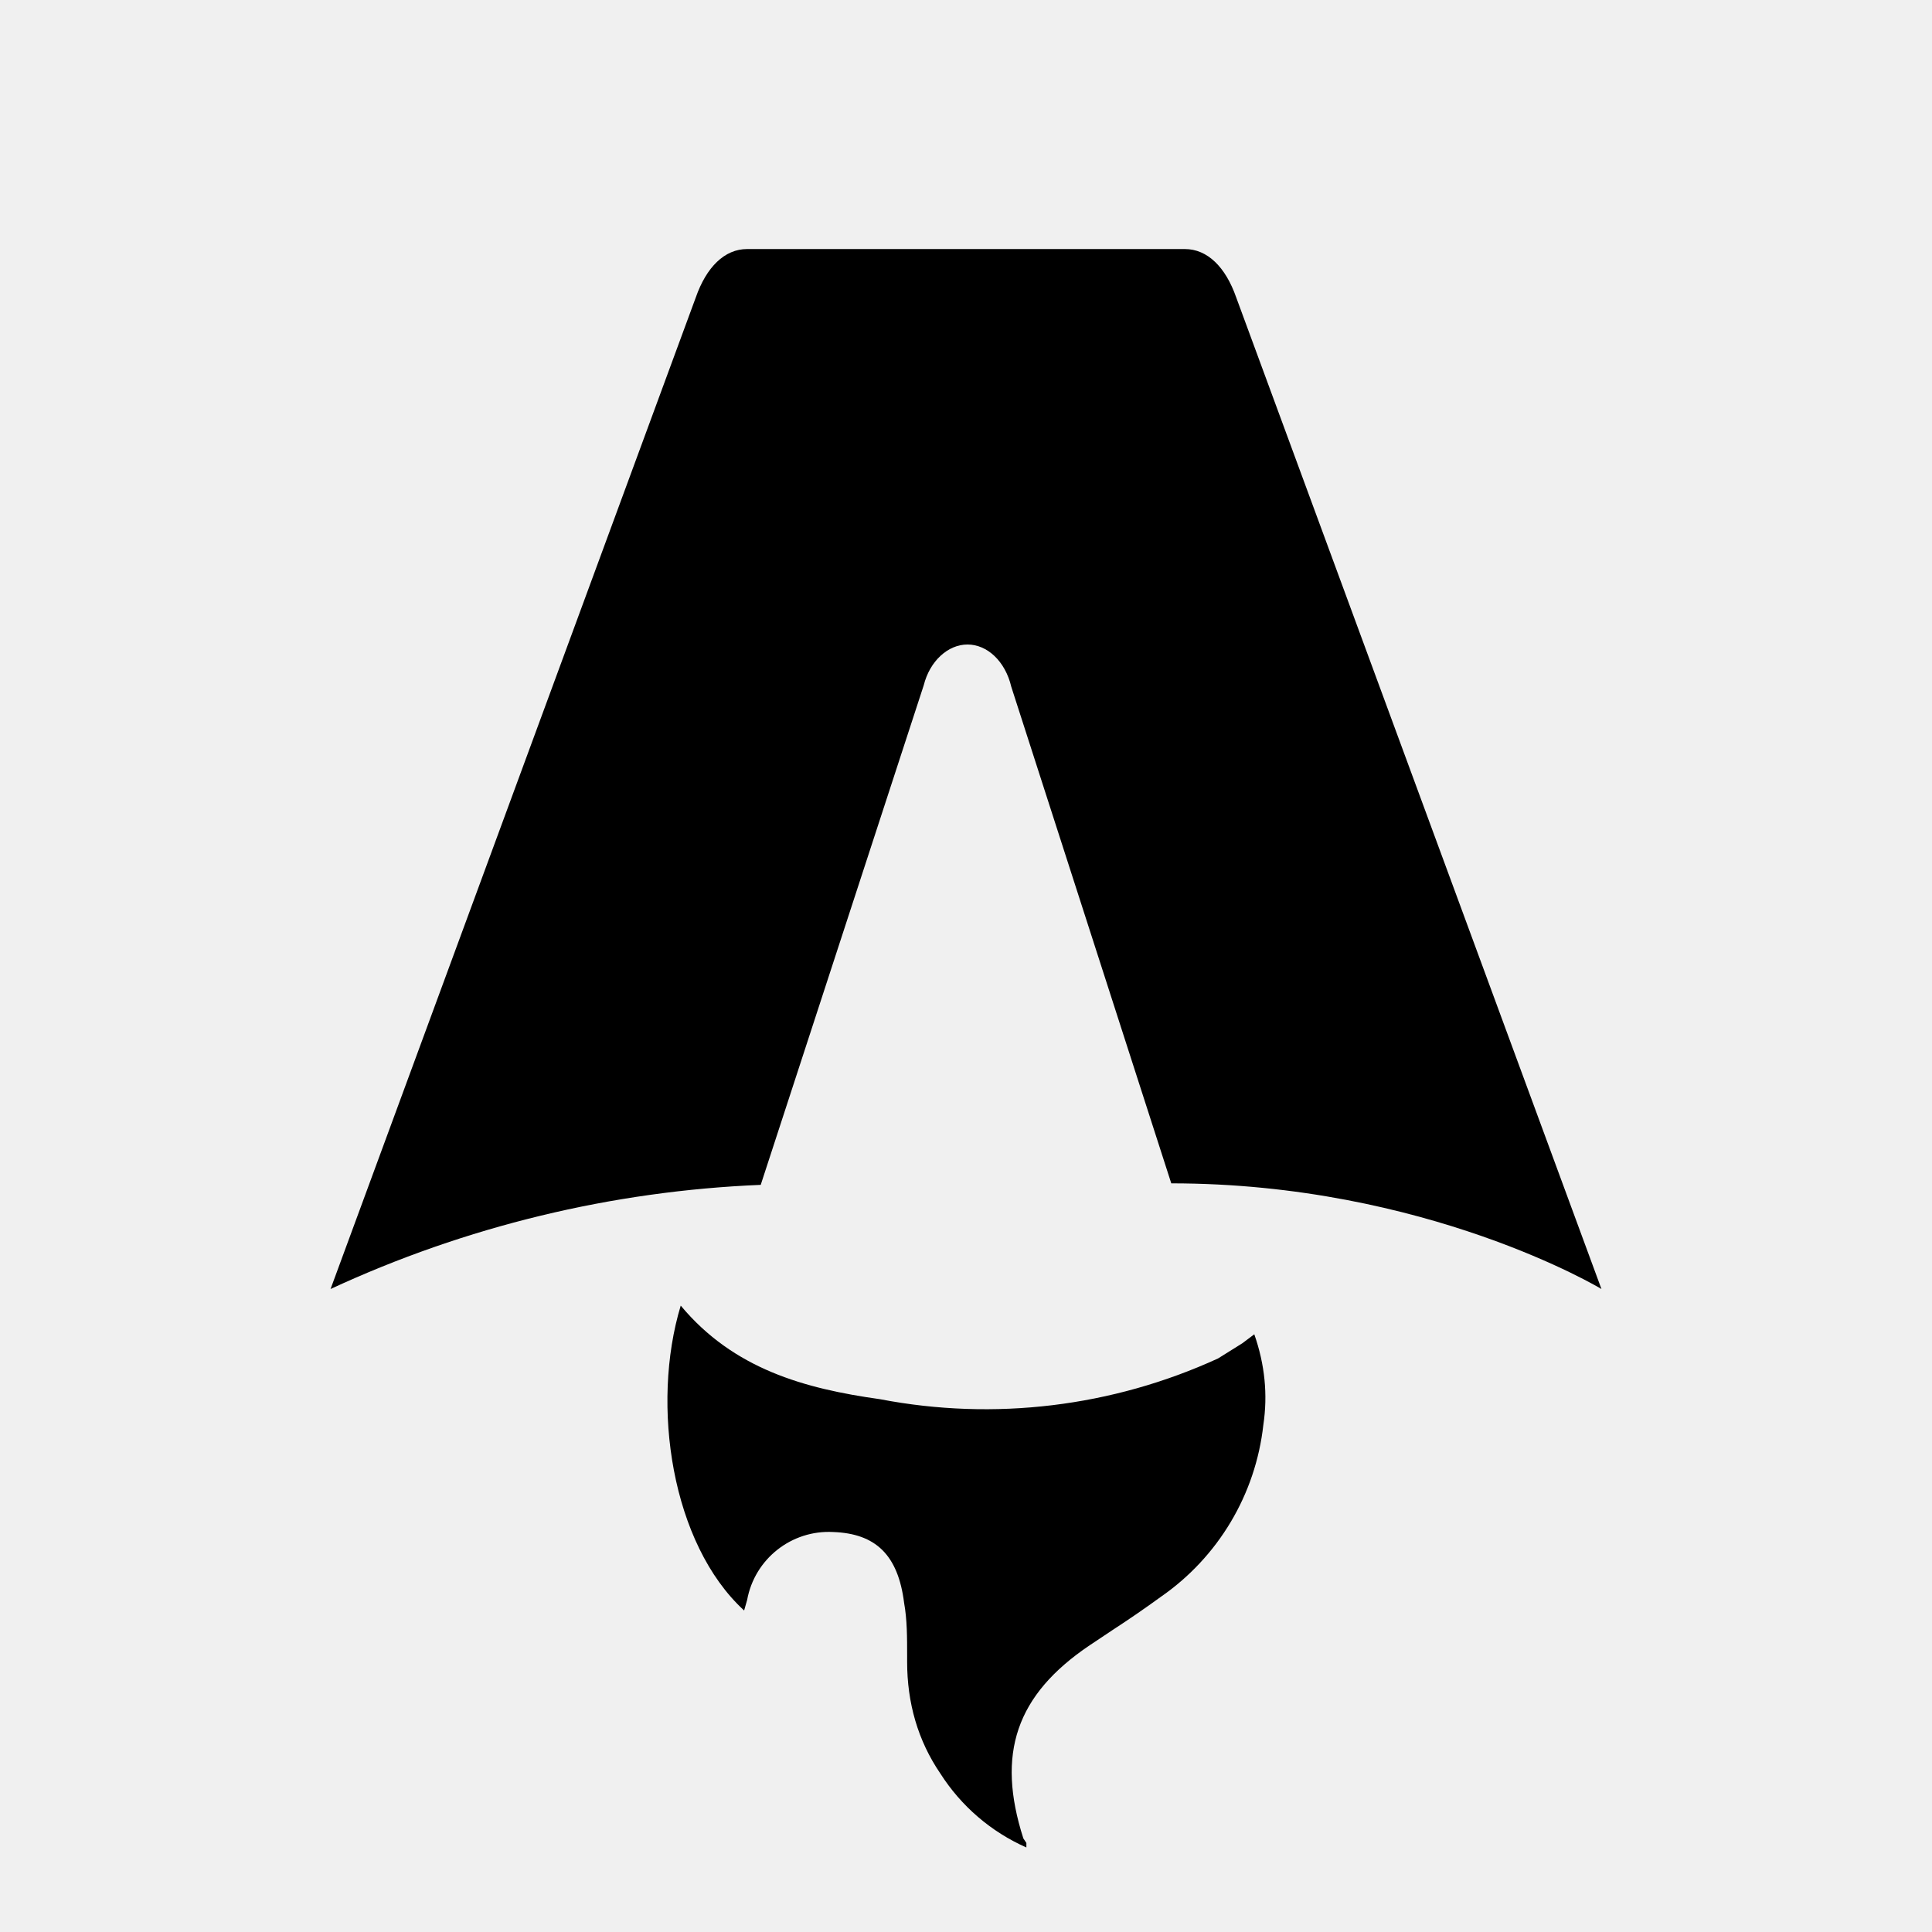
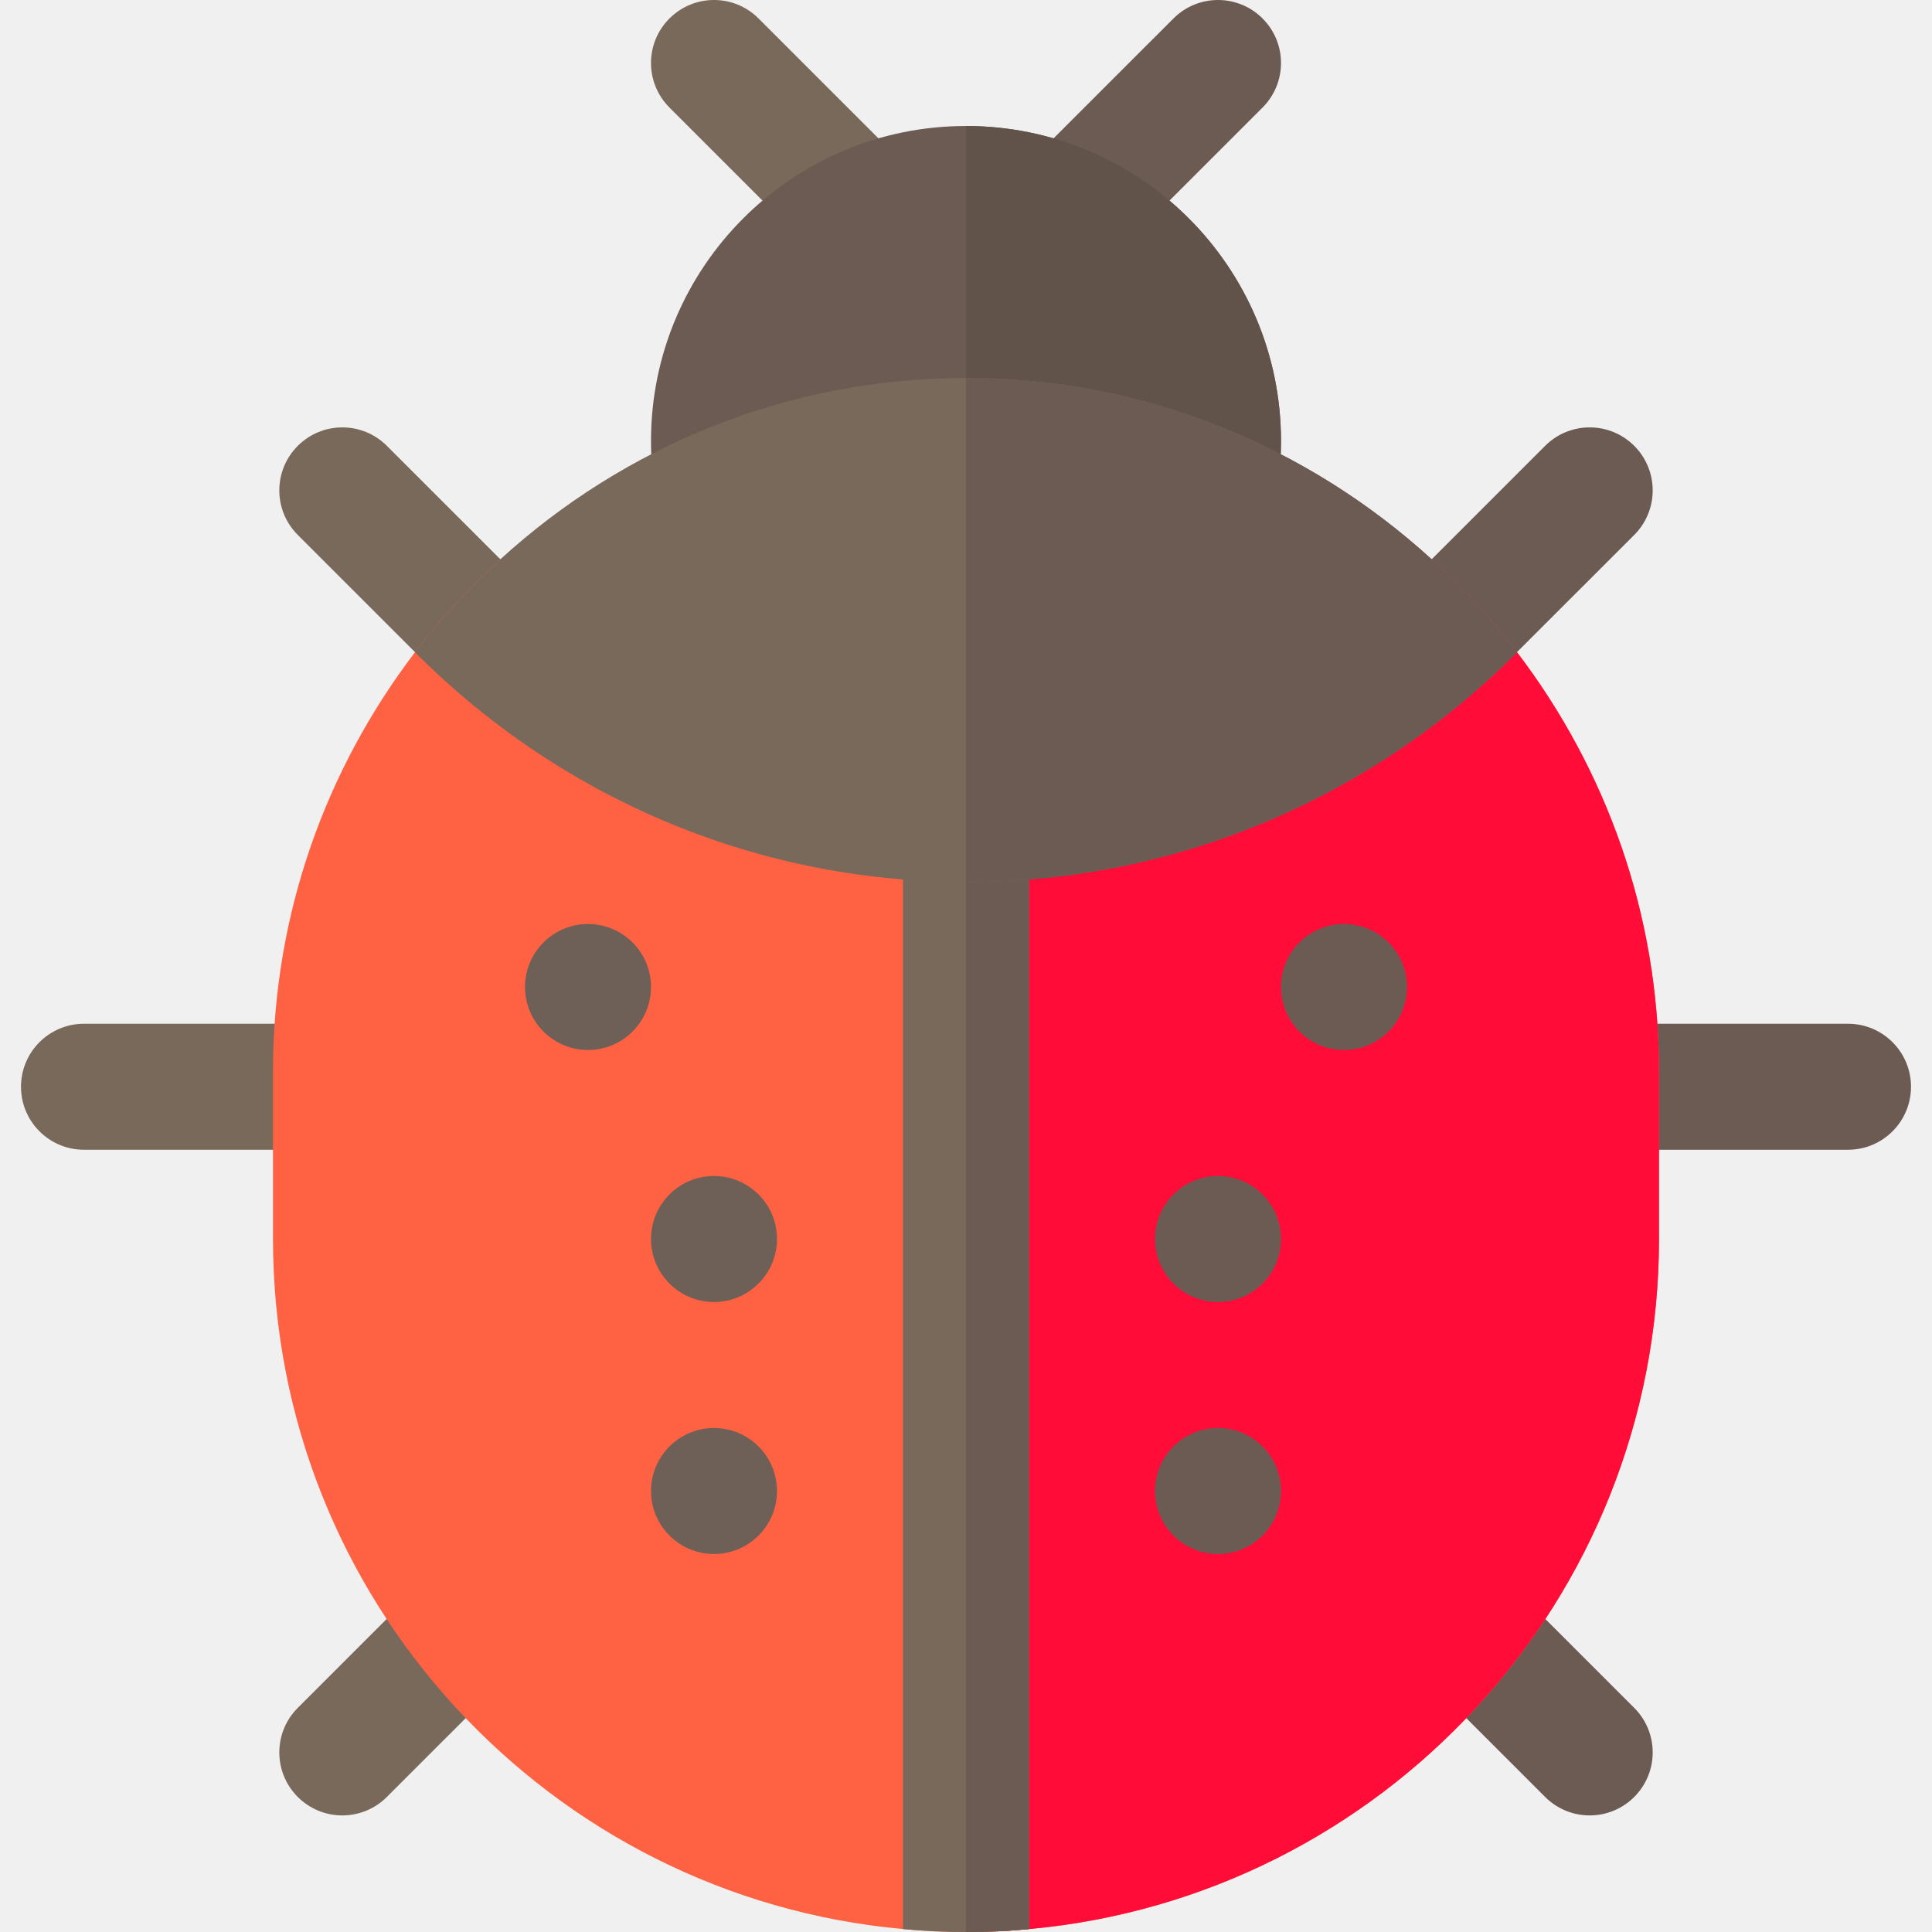
- <svg xmlns="http://www.w3.org/2000/svg" fill="none" viewBox="0 0 128 128">
-   <path d="M50.4 78.5a75.1 75.1 0 0 0-28.5 6.9l24.2-65.7c.7-2 1.9-3.2 3.4-3.2h29c1.5 0 2.7 1.2 3.4 3.2l24.2 65.7s-11.6-7-28.5-7L67 45.5c-.4-1.7-1.6-2.8-2.9-2.8-1.3 0-2.5 1.1-2.9 2.7L50.4 78.5Zm-1.1 28.2Zm-4.2-20.2c-2 6.6-.6 15.8 4.2 20.2a17.5 17.5 0 0 1 .2-.7 5.5 5.5 0 0 1 5.7-4.5c2.8.1 4.3 1.5 4.7 4.7.2 1.1.2 2.3.2 3.5v.4c0 2.7.7 5.2 2.2 7.4a13 13 0 0 0 5.7 4.9v-.3l-.2-.3c-1.8-5.6-.5-9.5 4.4-12.8l1.5-1a73 73 0 0 0 3.2-2.2 16 16 0 0 0 6.8-11.4c.3-2 .1-4-.6-6l-.8.6-1.6 1a37 37 0 0 1-22.4 2.7c-5-.7-9.7-2-13.2-6.2Z" />
-   <style>
-         path { fill: #000; }
-         @media (prefers-color-scheme: dark) {
-             path { fill: #FFF; }
-         }
-     </style>
+ <svg xmlns="http://www.w3.org/2000/svg" height="800px" width="800px" version="1.1" id="Layer_1" viewBox="0 0 512 512" xml:space="preserve">
+   <path style="fill:#79695A;" d="M216.706,67.794L177.413,28.5c-6.521-6.516-6.521-17.092,0-23.609c6.521-6.521,17.087-6.521,23.609,0  l39.294,39.294c6.521,6.516,6.521,17.092,0,23.609C233.794,74.316,223.229,74.316,216.706,67.794z" />
+   <g>
+     <path style="fill:#6C5B52;" d="M271.685,67.794c-6.521-6.516-6.521-17.092,0-23.609l39.294-39.294   c6.521-6.521,17.087-6.521,23.609,0c6.521,6.516,6.521,17.092,0,23.609l-39.294,39.294   C288.771,74.316,278.206,74.316,271.685,67.794z" />
+     <path style="fill:#6C5B52;" d="M489.739,304.696h-66.783c-9.217,0-16.696-7.473-16.696-16.696s7.479-16.696,16.696-16.696h66.783   c9.217,0,16.696,7.473,16.696,16.696S498.956,304.696,489.739,304.696z" />
+   </g>
+   <g>
+     <path style="fill:#79695A;" d="M89.044,304.696H22.261c-9.217,0-16.696-7.473-16.696-16.696s7.479-16.696,16.696-16.696h66.783   c9.217,0,16.696,7.473,16.696,16.696S98.261,304.696,89.044,304.696z" />
+     <path style="fill:#79695A;" d="M78.913,476.213c-6.521-6.521-6.521-17.092,0-23.609l33.522-33.516   c6.521-6.521,17.087-6.521,23.609,0s6.521,17.092,0,23.609l-33.522,33.516C96,482.734,85.435,482.734,78.913,476.213z" />
+     <path style="fill:#79695A;" d="M124.077,186.915l-45.163-45.152c-6.527-6.517-6.522-17.086,0-23.609   c6.521-6.521,17.087-6.521,23.609,0l45.163,45.152c6.527,6.517,6.522,17.086,0,23.609S130.598,193.436,124.077,186.915z" />
+   </g>
+   <g>
+     <path style="fill:#6C5B52;" d="M409.479,476.213l-33.522-33.516c-6.521-6.516-6.521-17.087,0-23.609s17.087-6.521,23.609,0   l33.522,33.516c6.521,6.516,6.521,17.087,0,23.609C426.565,482.734,416,482.734,409.479,476.213z" />
+     <path style="fill:#6C5B52;" d="M364.315,186.915c-6.522-6.522-6.527-17.092,0-23.609l45.163-45.152   c6.521-6.521,17.087-6.521,23.609,0c6.522,6.522,6.527,17.092,0,23.609l-45.163,45.152   C381.402,193.436,370.837,193.436,364.315,186.915z" />
+     <path style="fill:#6C5B52;" d="M339.478,116.87c0,5.565-0.557,11.13-1.67,16.584c-1.558,8.014-8.569,13.468-16.362,13.468   L256,146.699l-62.109-0.111c-9.015,1.781-17.919-4.007-19.7-13.134c-1.113-5.454-1.67-11.019-1.67-16.584   c0-46.08,37.398-83.478,83.478-83.478S339.478,70.79,339.478,116.87z" />
+   </g>
+   <path style="fill:#61524A;" d="M339.478,116.87c0,5.565-0.557,11.13-1.67,16.584c-1.558,8.014-8.569,13.468-16.362,13.468  L256,146.699V33.392C302.08,33.392,339.478,70.79,339.478,116.87z" />
+   <path style="fill:#FF6243;" d="M439.652,283.826v44.522c0,95.722-73.461,174.414-166.957,182.873  C267.131,511.778,261.565,512,256,512s-11.13-0.223-16.696-0.779c-93.496-8.459-166.957-87.151-166.957-182.873v-44.522  c0-41.739,14.136-80.139,37.621-110.97c6.79-8.904,14.357-17.141,22.705-24.71c31.278,32.167,75.019,52.202,123.326,52.202  s92.049-20.035,123.326-52.202c8.348,7.569,15.915,15.805,22.705,24.71C425.517,203.687,439.652,242.087,439.652,283.826z" />
+   <path style="fill:#FF0C38;" d="M439.652,283.826v44.522c0,95.722-73.461,174.414-166.957,182.873  C267.131,511.778,261.565,512,256,512V200.348c48.307,0,92.049-20.035,123.326-52.202c8.348,7.569,15.915,15.805,22.705,24.71  C425.517,203.687,439.652,242.087,439.652,283.826z" />
+   <g>
+     <circle style="fill:#6E6057;" cx="189.218" cy="395.131" r="16.696" />
+     <circle style="fill:#6E6057;" cx="155.826" cy="261.565" r="16.696" />
+     <circle style="fill:#6E6057;" cx="189.218" cy="328.348" r="16.696" />
+   </g>
+   <g>
+     <circle style="fill:#6C5B52;" cx="322.783" cy="395.131" r="16.696" />
+     <circle style="fill:#6C5B52;" cx="322.783" cy="328.348" r="16.696" />
+     <circle style="fill:#6C5B52;" cx="356.174" cy="261.565" r="16.696" />
+   </g>
+   <path style="fill:#79695A;" d="M272.696,211.479v299.743C267.131,511.778,261.565,512,256,512s-11.13-0.223-16.696-0.779V211.479  H272.696z" />
+   <path style="fill:#6C5B52;" d="M256,512c5.565,0,11.13-0.223,16.696-0.779V211.479H256V512z" />
+   <path style="fill:#79695A;" d="M402.031,172.856c-37.398,37.621-89.043,60.883-146.031,60.883s-108.633-23.263-146.031-60.883  c6.79-8.904,14.357-17.141,22.705-24.71c32.613-29.718,75.799-47.972,123.326-47.972s90.713,18.254,123.326,47.972  C387.674,155.715,395.242,163.952,402.031,172.856z" />
+   <path style="fill:#6C5B52;" d="M402.031,172.856c-37.398,37.621-89.043,60.883-146.031,60.883V100.174  c47.527,0,90.713,18.254,123.326,47.972C387.674,155.715,395.242,163.952,402.031,172.856z" />
</svg>
